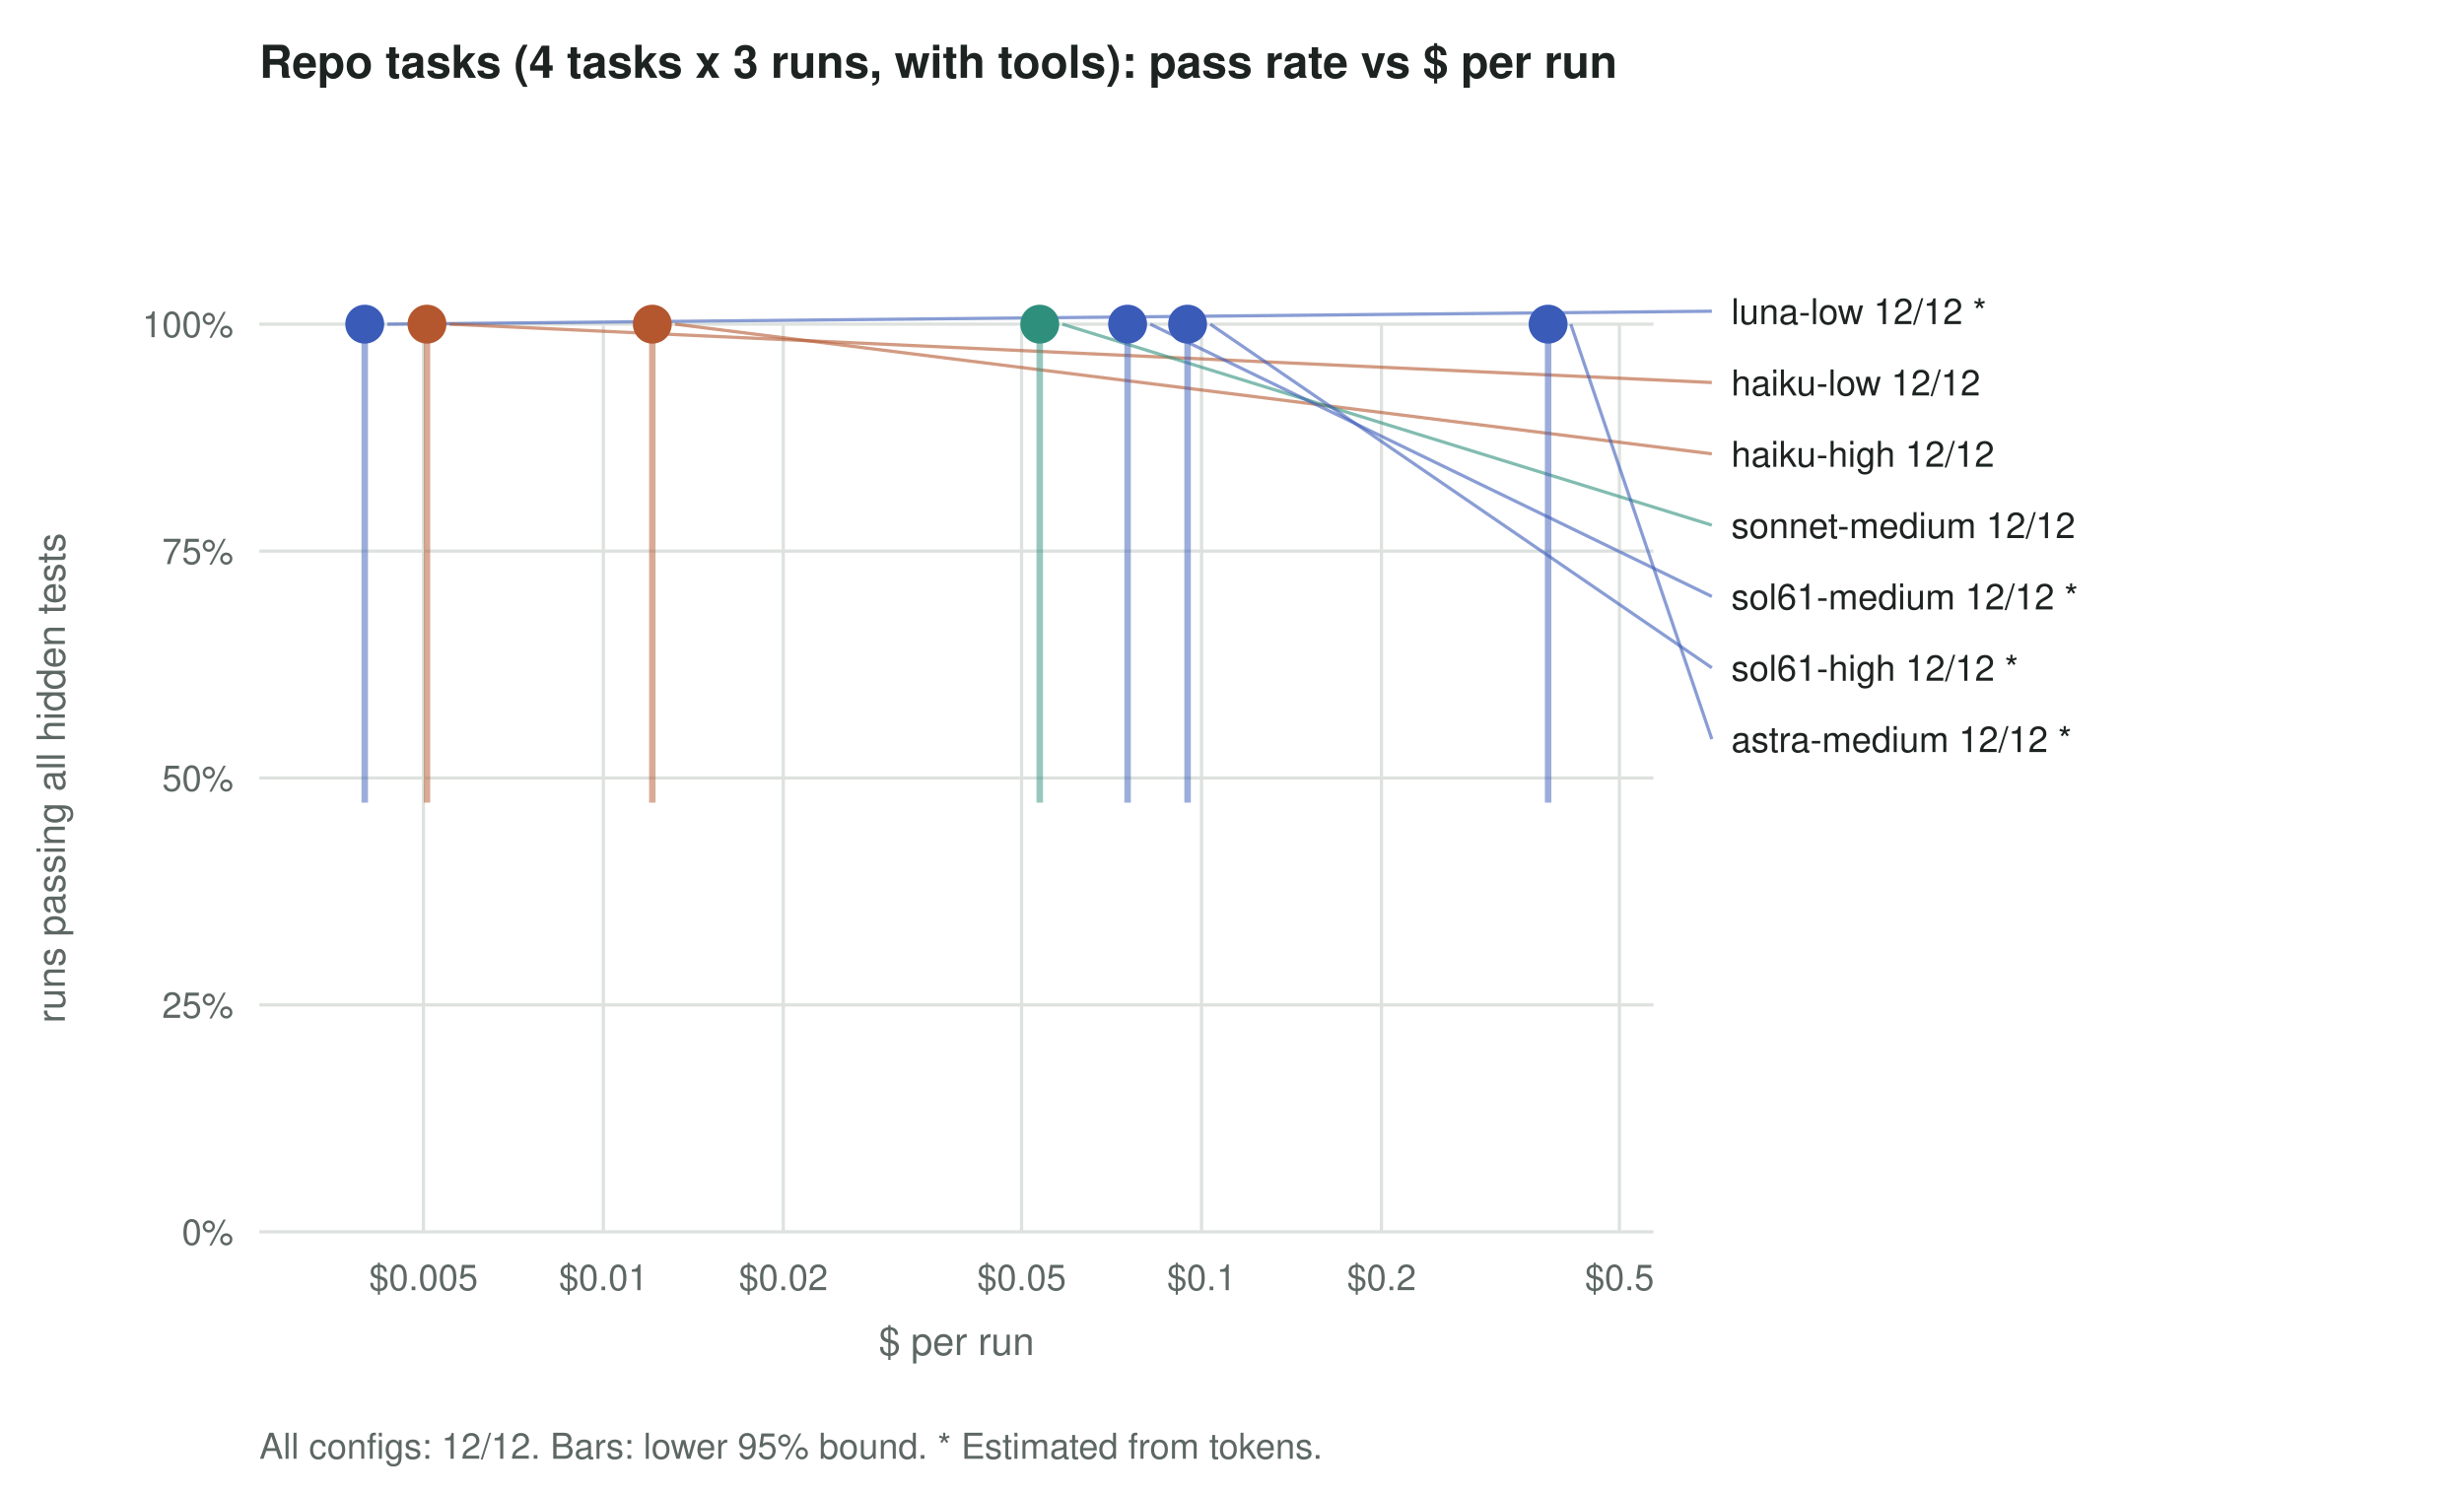
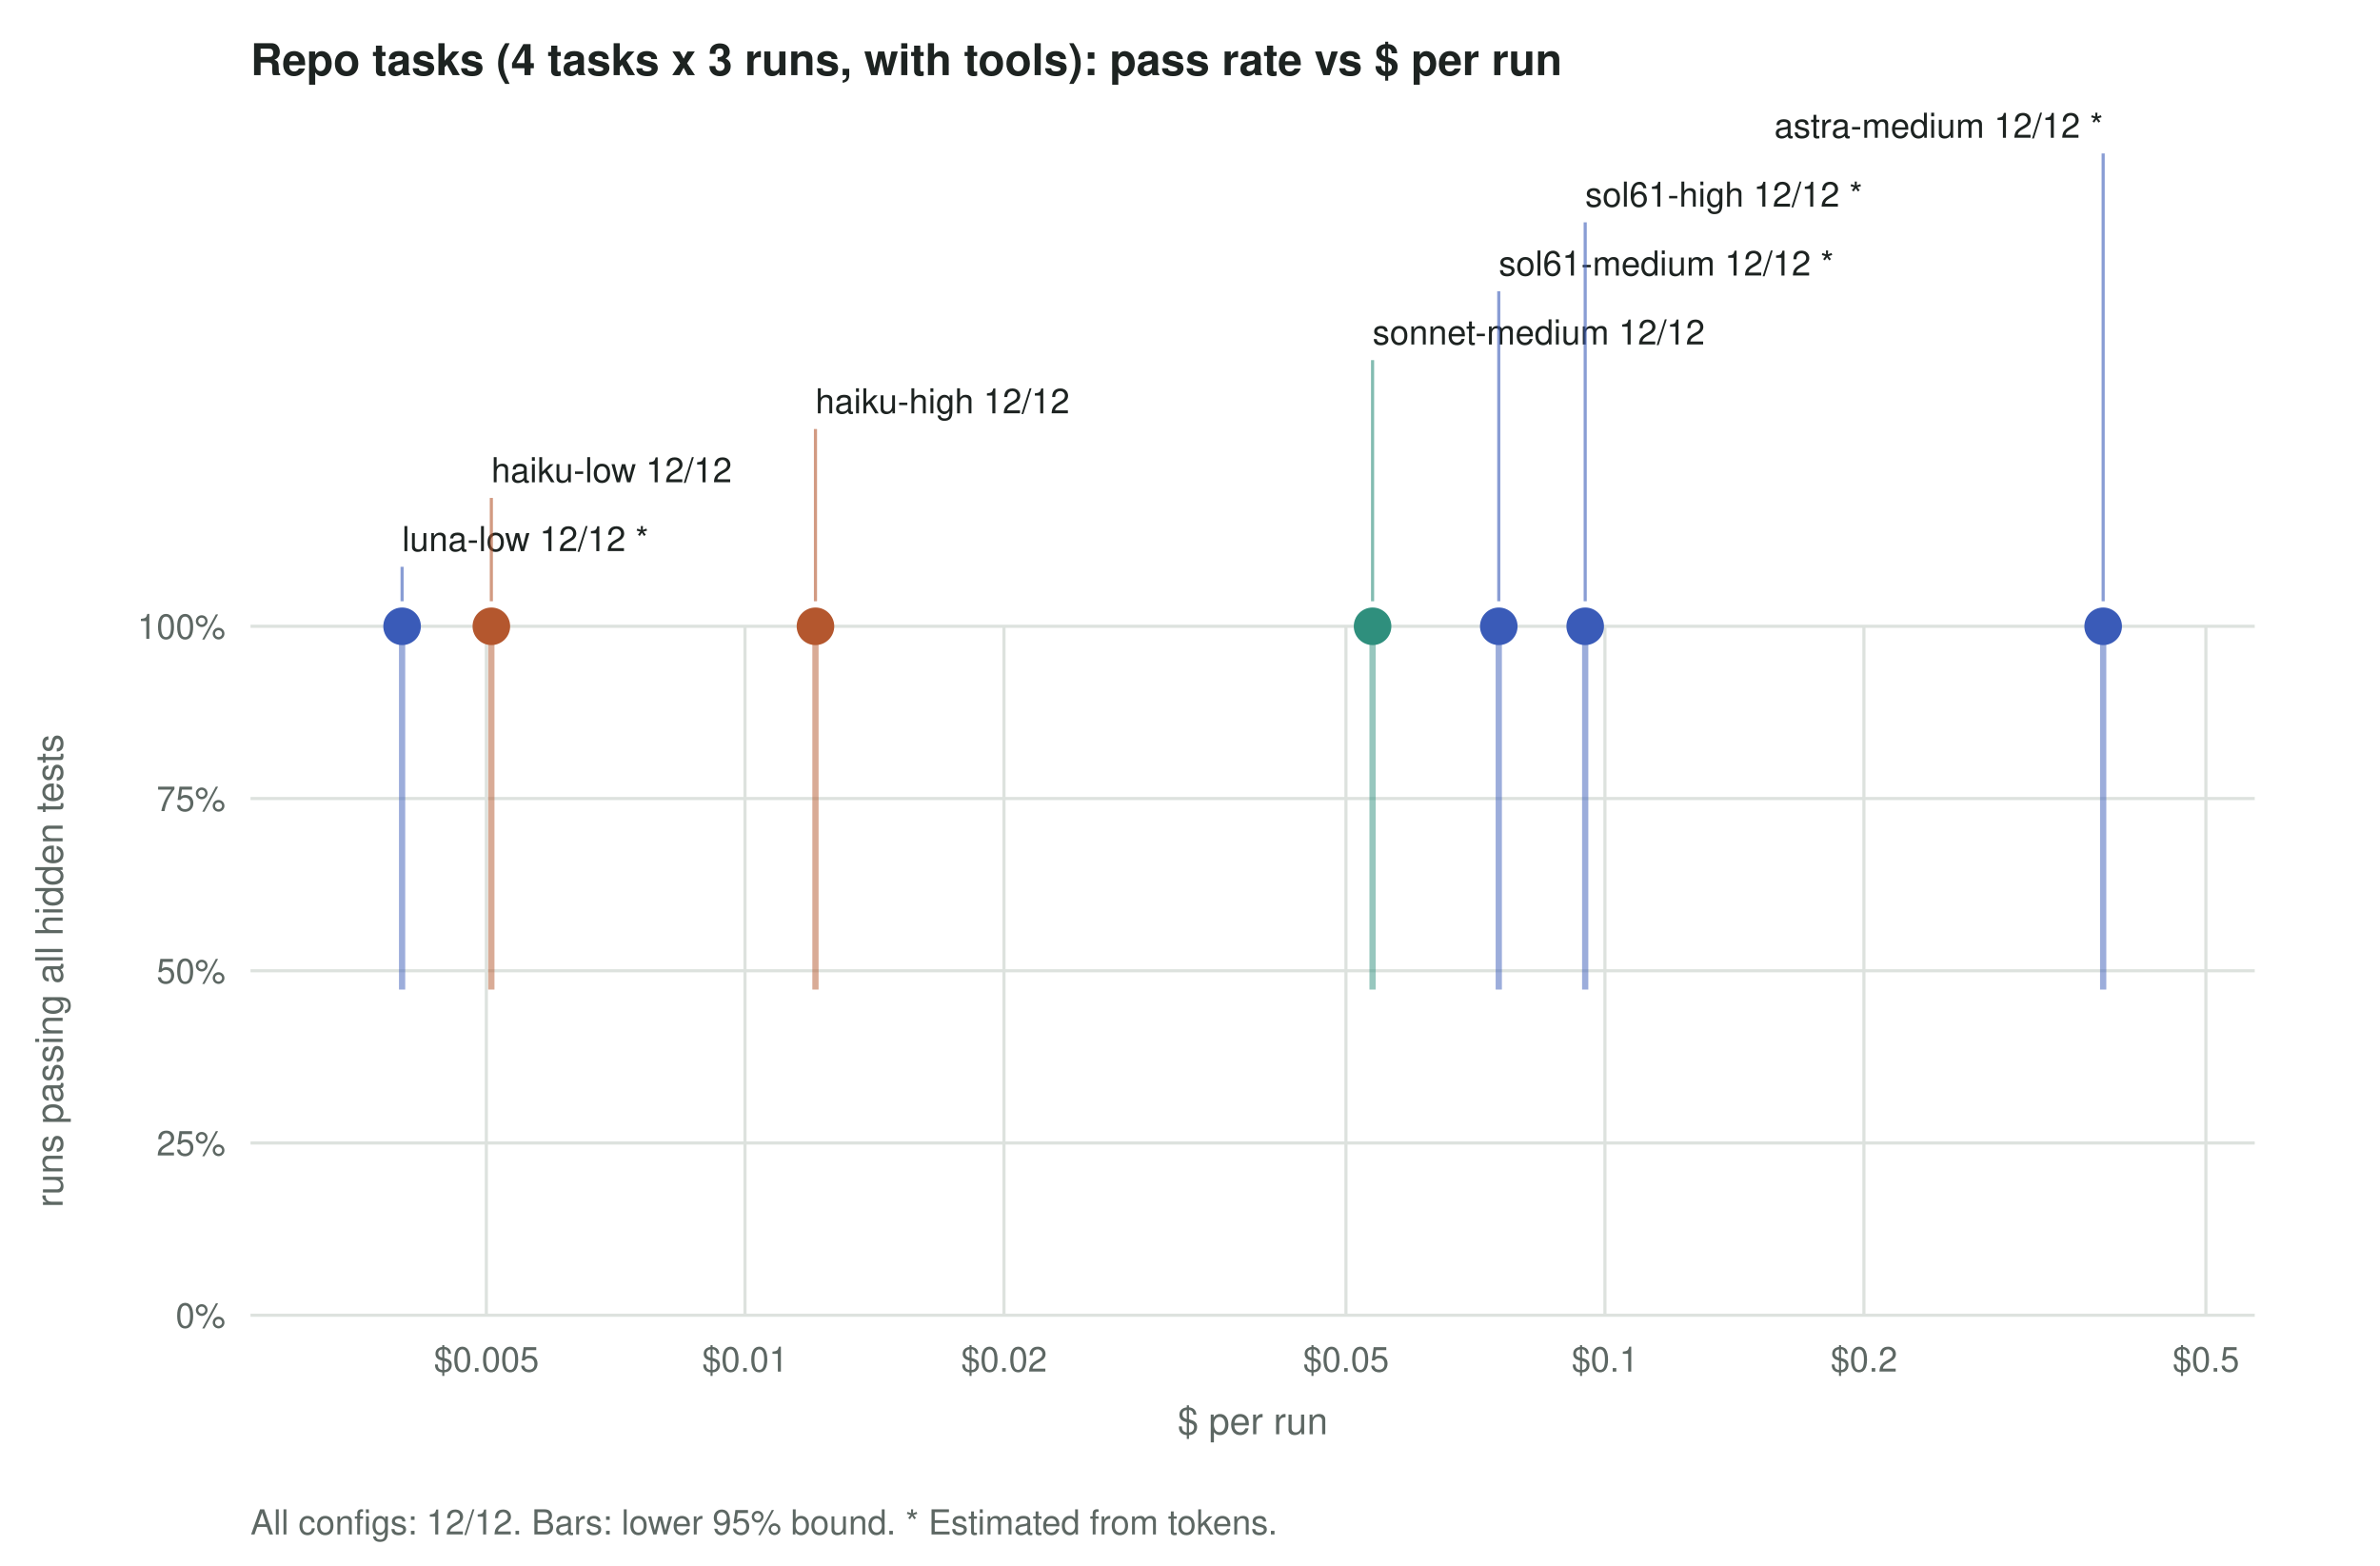
- <svg xmlns="http://www.w3.org/2000/svg" viewBox="0 0 760 460" width="760" height="460" font-family="Hanken Grotesk, -apple-system, Segoe UI, Helvetica, Arial, sans-serif" font-size="12">
-   <rect width="760" height="460" fill="var(--panel,#ffffff)" />
+ <svg xmlns="http://www.w3.org/2000/svg" viewBox="0 0 760 500" width="760" height="500" font-family="Hanken Grotesk, -apple-system, Segoe UI, Helvetica, Arial, sans-serif" font-size="12">
+   <rect width="760" height="500" fill="var(--panel,#ffffff)" />
  <text x="80.0" y="24.0" font-size="14" text-anchor="start" style="fill:var(--fg,#1d2321)" font-weight="600">Repo tasks (4 tasks x 3 runs, with tools): pass rate vs $ per run</text>
-   <line x1="80" x2="510" y1="380.0" y2="380.0" stroke="var(--line,#dde2de)" />
-   <text x="72.0" y="384.0" font-size="11" text-anchor="end" style="fill:var(--muted,#5d6763)" font-weight="normal">0%</text>
-   <line x1="80" x2="510" y1="310.0" y2="310.0" stroke="var(--line,#dde2de)" />
-   <text x="72.0" y="314.0" font-size="11" text-anchor="end" style="fill:var(--muted,#5d6763)" font-weight="normal">25%</text>
-   <line x1="80" x2="510" y1="240.0" y2="240.0" stroke="var(--line,#dde2de)" />
-   <text x="72.0" y="244.0" font-size="11" text-anchor="end" style="fill:var(--muted,#5d6763)" font-weight="normal">50%</text>
-   <line x1="80" x2="510" y1="170.0" y2="170.0" stroke="var(--line,#dde2de)" />
-   <text x="72.0" y="174.0" font-size="11" text-anchor="end" style="fill:var(--muted,#5d6763)" font-weight="normal">75%</text>
-   <line x1="80" x2="510" y1="100.0" y2="100.0" stroke="var(--line,#dde2de)" />
-   <text x="72.0" y="104.0" font-size="11" text-anchor="end" style="fill:var(--muted,#5d6763)" font-weight="normal">100%</text>
-   <line x1="130.6" x2="130.6" y1="100" y2="380" stroke="var(--line,#dde2de)" />
-   <text x="130.6" y="398.0" font-size="11" text-anchor="middle" style="fill:var(--muted,#5d6763)" font-weight="normal">$0.005</text>
-   <line x1="186.1" x2="186.1" y1="100" y2="380" stroke="var(--line,#dde2de)" />
-   <text x="186.1" y="398.0" font-size="11" text-anchor="middle" style="fill:var(--muted,#5d6763)" font-weight="normal">$0.01</text>
-   <line x1="241.6" x2="241.6" y1="100" y2="380" stroke="var(--line,#dde2de)" />
-   <text x="241.6" y="398.0" font-size="11" text-anchor="middle" style="fill:var(--muted,#5d6763)" font-weight="normal">$0.02</text>
-   <line x1="315.1" x2="315.1" y1="100" y2="380" stroke="var(--line,#dde2de)" />
-   <text x="315.1" y="398.0" font-size="11" text-anchor="middle" style="fill:var(--muted,#5d6763)" font-weight="normal">$0.05</text>
-   <line x1="370.6" x2="370.6" y1="100" y2="380" stroke="var(--line,#dde2de)" />
-   <text x="370.6" y="398.0" font-size="11" text-anchor="middle" style="fill:var(--muted,#5d6763)" font-weight="normal">$0.1</text>
-   <line x1="426.1" x2="426.1" y1="100" y2="380" stroke="var(--line,#dde2de)" />
-   <text x="426.1" y="398.0" font-size="11" text-anchor="middle" style="fill:var(--muted,#5d6763)" font-weight="normal">$0.2</text>
-   <line x1="499.5" x2="499.5" y1="100" y2="380" stroke="var(--line,#dde2de)" />
-   <text x="499.5" y="398.0" font-size="11" text-anchor="middle" style="fill:var(--muted,#5d6763)" font-weight="normal">$0.5</text>
-   <text x="295.0" y="418.0" font-size="12" text-anchor="middle" style="fill:var(--muted,#5d6763)" font-weight="normal">$ per run</text>
-   <text x="20.0" y="240.0" font-size="12" text-anchor="middle" style="fill:var(--muted,#5d6763)" font-weight="normal" transform="rotate(-90 20 240.0)">runs passing all hidden tests</text>
-   <line x1="112.5" x2="112.5" y1="247.6" y2="100.0" stroke="var(--codex,#3a5bb8)" stroke-width="2" opacity="0.5" />
-   <circle cx="112.5" cy="100.0" r="6" fill="var(--codex,#3a5bb8)" />
-   <line class="leader" x1="119.5" x2="528.0" y1="100.0" y2="96.0" stroke="var(--codex,#3a5bb8)" stroke-width="1" opacity="0.6" />
-   <text x="534.0" y="100.0" font-size="11" text-anchor="start" style="fill:var(--fg,#1d2321)" font-weight="normal">luna-low 12/12 *</text>
-   <line x1="131.7" x2="131.7" y1="247.6" y2="100.0" stroke="var(--claude,#b4572e)" stroke-width="2" opacity="0.5" />
-   <circle cx="131.7" cy="100.0" r="6" fill="var(--claude,#b4572e)" />
-   <line class="leader" x1="138.7" x2="528.0" y1="100.0" y2="118.0" stroke="var(--claude,#b4572e)" stroke-width="1" opacity="0.6" />
-   <text x="534.0" y="122.0" font-size="11" text-anchor="start" style="fill:var(--fg,#1d2321)" font-weight="normal">haiku-low 12/12</text>
-   <line x1="201.2" x2="201.2" y1="247.6" y2="100.0" stroke="var(--claude,#b4572e)" stroke-width="2" opacity="0.5" />
-   <circle cx="201.2" cy="100.0" r="6" fill="var(--claude,#b4572e)" />
-   <line class="leader" x1="208.2" x2="528.0" y1="100.0" y2="140.0" stroke="var(--claude,#b4572e)" stroke-width="1" opacity="0.6" />
-   <text x="534.0" y="144.0" font-size="11" text-anchor="start" style="fill:var(--fg,#1d2321)" font-weight="normal">haiku-high 12/12</text>
-   <line x1="320.7" x2="320.7" y1="247.6" y2="100.0" stroke="var(--sonnet,#2f8f7d)" stroke-width="2" opacity="0.5" />
-   <circle cx="320.7" cy="100.0" r="6" fill="var(--sonnet,#2f8f7d)" />
-   <line class="leader" x1="327.7" x2="528.0" y1="100.0" y2="162.0" stroke="var(--sonnet,#2f8f7d)" stroke-width="1" opacity="0.6" />
-   <text x="534.0" y="166.0" font-size="11" text-anchor="start" style="fill:var(--fg,#1d2321)" font-weight="normal">sonnet-medium 12/12</text>
-   <line x1="347.8" x2="347.8" y1="247.6" y2="100.0" stroke="var(--codex,#3a5bb8)" stroke-width="2" opacity="0.5" />
-   <circle cx="347.8" cy="100.0" r="6" fill="var(--codex,#3a5bb8)" />
-   <line class="leader" x1="354.8" x2="528.0" y1="100.0" y2="184.0" stroke="var(--codex,#3a5bb8)" stroke-width="1" opacity="0.6" />
-   <text x="534.0" y="188.0" font-size="11" text-anchor="start" style="fill:var(--fg,#1d2321)" font-weight="normal">sol61-medium 12/12 *</text>
-   <line x1="366.3" x2="366.3" y1="247.6" y2="100.0" stroke="var(--codex,#3a5bb8)" stroke-width="2" opacity="0.5" />
-   <circle cx="366.3" cy="100.0" r="6" fill="var(--codex,#3a5bb8)" />
-   <line class="leader" x1="373.3" x2="528.0" y1="100.0" y2="206.0" stroke="var(--codex,#3a5bb8)" stroke-width="1" opacity="0.6" />
-   <text x="534.0" y="210.0" font-size="11" text-anchor="start" style="fill:var(--fg,#1d2321)" font-weight="normal">sol61-high 12/12 *</text>
-   <line x1="477.5" x2="477.5" y1="247.6" y2="100.0" stroke="var(--codex,#3a5bb8)" stroke-width="2" opacity="0.5" />
-   <circle cx="477.5" cy="100.0" r="6" fill="var(--codex,#3a5bb8)" />
-   <line class="leader" x1="484.5" x2="528.0" y1="100.0" y2="228.0" stroke="var(--codex,#3a5bb8)" stroke-width="1" opacity="0.6" />
-   <text x="534.0" y="232.0" font-size="11" text-anchor="start" style="fill:var(--fg,#1d2321)" font-weight="normal">astra-medium 12/12 *</text>
-   <text x="80.0" y="450.0" font-size="11" text-anchor="start" style="fill:var(--muted,#5d6763)" font-weight="normal">All configs: 12/12. Bars: lower 95% bound. * Estimated from tokens.</text>
+   <line x1="80" x2="720" y1="420.0" y2="420.0" stroke="var(--line,#dde2de)" />
+   <text x="72.0" y="424.0" font-size="11" text-anchor="end" style="fill:var(--muted,#5d6763)" font-weight="normal">0%</text>
+   <line x1="80" x2="720" y1="365.0" y2="365.0" stroke="var(--line,#dde2de)" />
+   <text x="72.0" y="369.0" font-size="11" text-anchor="end" style="fill:var(--muted,#5d6763)" font-weight="normal">25%</text>
+   <line x1="80" x2="720" y1="310.0" y2="310.0" stroke="var(--line,#dde2de)" />
+   <text x="72.0" y="314.0" font-size="11" text-anchor="end" style="fill:var(--muted,#5d6763)" font-weight="normal">50%</text>
+   <line x1="80" x2="720" y1="255.0" y2="255.0" stroke="var(--line,#dde2de)" />
+   <text x="72.0" y="259.0" font-size="11" text-anchor="end" style="fill:var(--muted,#5d6763)" font-weight="normal">75%</text>
+   <line x1="80" x2="720" y1="200.0" y2="200.0" stroke="var(--line,#dde2de)" />
+   <text x="72.0" y="204.0" font-size="11" text-anchor="end" style="fill:var(--muted,#5d6763)" font-weight="normal">100%</text>
+   <line x1="155.3" x2="155.3" y1="200" y2="420" stroke="var(--line,#dde2de)" />
+   <text x="155.3" y="438.0" font-size="11" text-anchor="middle" style="fill:var(--muted,#5d6763)" font-weight="normal">$0.005</text>
+   <line x1="237.9" x2="237.9" y1="200" y2="420" stroke="var(--line,#dde2de)" />
+   <text x="237.9" y="438.0" font-size="11" text-anchor="middle" style="fill:var(--muted,#5d6763)" font-weight="normal">$0.01</text>
+   <line x1="320.6" x2="320.6" y1="200" y2="420" stroke="var(--line,#dde2de)" />
+   <text x="320.6" y="438.0" font-size="11" text-anchor="middle" style="fill:var(--muted,#5d6763)" font-weight="normal">$0.02</text>
+   <line x1="429.8" x2="429.8" y1="200" y2="420" stroke="var(--line,#dde2de)" />
+   <text x="429.8" y="438.0" font-size="11" text-anchor="middle" style="fill:var(--muted,#5d6763)" font-weight="normal">$0.05</text>
+   <line x1="512.5" x2="512.5" y1="200" y2="420" stroke="var(--line,#dde2de)" />
+   <text x="512.5" y="438.0" font-size="11" text-anchor="middle" style="fill:var(--muted,#5d6763)" font-weight="normal">$0.1</text>
+   <line x1="595.2" x2="595.2" y1="200" y2="420" stroke="var(--line,#dde2de)" />
+   <text x="595.2" y="438.0" font-size="11" text-anchor="middle" style="fill:var(--muted,#5d6763)" font-weight="normal">$0.2</text>
+   <line x1="704.4" x2="704.4" y1="200" y2="420" stroke="var(--line,#dde2de)" />
+   <text x="704.4" y="438.0" font-size="11" text-anchor="middle" style="fill:var(--muted,#5d6763)" font-weight="normal">$0.5</text>
+   <text x="400.0" y="458.0" font-size="12" text-anchor="middle" style="fill:var(--muted,#5d6763)" font-weight="normal">$ per run</text>
+   <text x="20.0" y="310.0" font-size="12" text-anchor="middle" style="fill:var(--muted,#5d6763)" font-weight="normal" transform="rotate(-90 20 310.0)">runs passing all hidden tests</text>
+   <line x1="128.4" x2="128.4" y1="316.0" y2="200.0" stroke="var(--codex,#3a5bb8)" stroke-width="2" opacity="0.5" />
+   <circle cx="128.4" cy="200.0" r="6" fill="var(--codex,#3a5bb8)" />
+   <line class="leader" x1="128.4" x2="128.4" y1="192.0" y2="181.0" stroke="var(--codex,#3a5bb8)" stroke-width="1" opacity="0.6" />
+   <text x="128.4" y="176.0" font-size="11" text-anchor="start" style="fill:var(--fg,#1d2321)" font-weight="normal">luna-low 12/12 *</text>
+   <line x1="156.9" x2="156.9" y1="316.0" y2="200.0" stroke="var(--claude,#b4572e)" stroke-width="2" opacity="0.5" />
+   <circle cx="156.9" cy="200.0" r="6" fill="var(--claude,#b4572e)" />
+   <line class="leader" x1="156.9" x2="156.9" y1="192.0" y2="159.0" stroke="var(--claude,#b4572e)" stroke-width="1" opacity="0.6" />
+   <text x="156.9" y="154.0" font-size="11" text-anchor="start" style="fill:var(--fg,#1d2321)" font-weight="normal">haiku-low 12/12</text>
+   <line x1="260.4" x2="260.4" y1="316.0" y2="200.0" stroke="var(--claude,#b4572e)" stroke-width="2" opacity="0.5" />
+   <circle cx="260.4" cy="200.0" r="6" fill="var(--claude,#b4572e)" />
+   <line class="leader" x1="260.4" x2="260.4" y1="192.0" y2="137.0" stroke="var(--claude,#b4572e)" stroke-width="1" opacity="0.6" />
+   <text x="260.4" y="132.0" font-size="11" text-anchor="start" style="fill:var(--fg,#1d2321)" font-weight="normal">haiku-high 12/12</text>
+   <line x1="438.3" x2="438.3" y1="316.0" y2="200.0" stroke="var(--sonnet,#2f8f7d)" stroke-width="2" opacity="0.5" />
+   <circle cx="438.3" cy="200.0" r="6" fill="var(--sonnet,#2f8f7d)" />
+   <line class="leader" x1="438.3" x2="438.3" y1="192.0" y2="115.0" stroke="var(--sonnet,#2f8f7d)" stroke-width="1" opacity="0.6" />
+   <text x="438.3" y="110.0" font-size="11" text-anchor="start" style="fill:var(--fg,#1d2321)" font-weight="normal">sonnet-medium 12/12</text>
+   <line x1="478.6" x2="478.6" y1="316.0" y2="200.0" stroke="var(--codex,#3a5bb8)" stroke-width="2" opacity="0.5" />
+   <circle cx="478.6" cy="200.0" r="6" fill="var(--codex,#3a5bb8)" />
+   <line class="leader" x1="478.6" x2="478.6" y1="192.0" y2="93.0" stroke="var(--codex,#3a5bb8)" stroke-width="1" opacity="0.6" />
+   <text x="478.6" y="88.0" font-size="11" text-anchor="start" style="fill:var(--fg,#1d2321)" font-weight="normal">sol61-medium 12/12 *</text>
+   <line x1="506.2" x2="506.2" y1="316.0" y2="200.0" stroke="var(--codex,#3a5bb8)" stroke-width="2" opacity="0.5" />
+   <circle cx="506.2" cy="200.0" r="6" fill="var(--codex,#3a5bb8)" />
+   <line class="leader" x1="506.2" x2="506.2" y1="192.0" y2="71.0" stroke="var(--codex,#3a5bb8)" stroke-width="1" opacity="0.6" />
+   <text x="506.2" y="66.0" font-size="11" text-anchor="start" style="fill:var(--fg,#1d2321)" font-weight="normal">sol61-high 12/12 *</text>
+   <line x1="671.6" x2="671.6" y1="316.0" y2="200.0" stroke="var(--codex,#3a5bb8)" stroke-width="2" opacity="0.5" />
+   <circle cx="671.6" cy="200.0" r="6" fill="var(--codex,#3a5bb8)" />
+   <line class="leader" x1="671.6" x2="671.6" y1="192.0" y2="49.0" stroke="var(--codex,#3a5bb8)" stroke-width="1" opacity="0.6" />
+   <text x="671.6" y="44.0" font-size="11" text-anchor="end" style="fill:var(--fg,#1d2321)" font-weight="normal">astra-medium 12/12 *</text>
+   <text x="80.0" y="490.0" font-size="11" text-anchor="start" style="fill:var(--muted,#5d6763)" font-weight="normal">All configs: 12/12. Bars: lower 95% bound. * Estimated from tokens.</text>
</svg>
